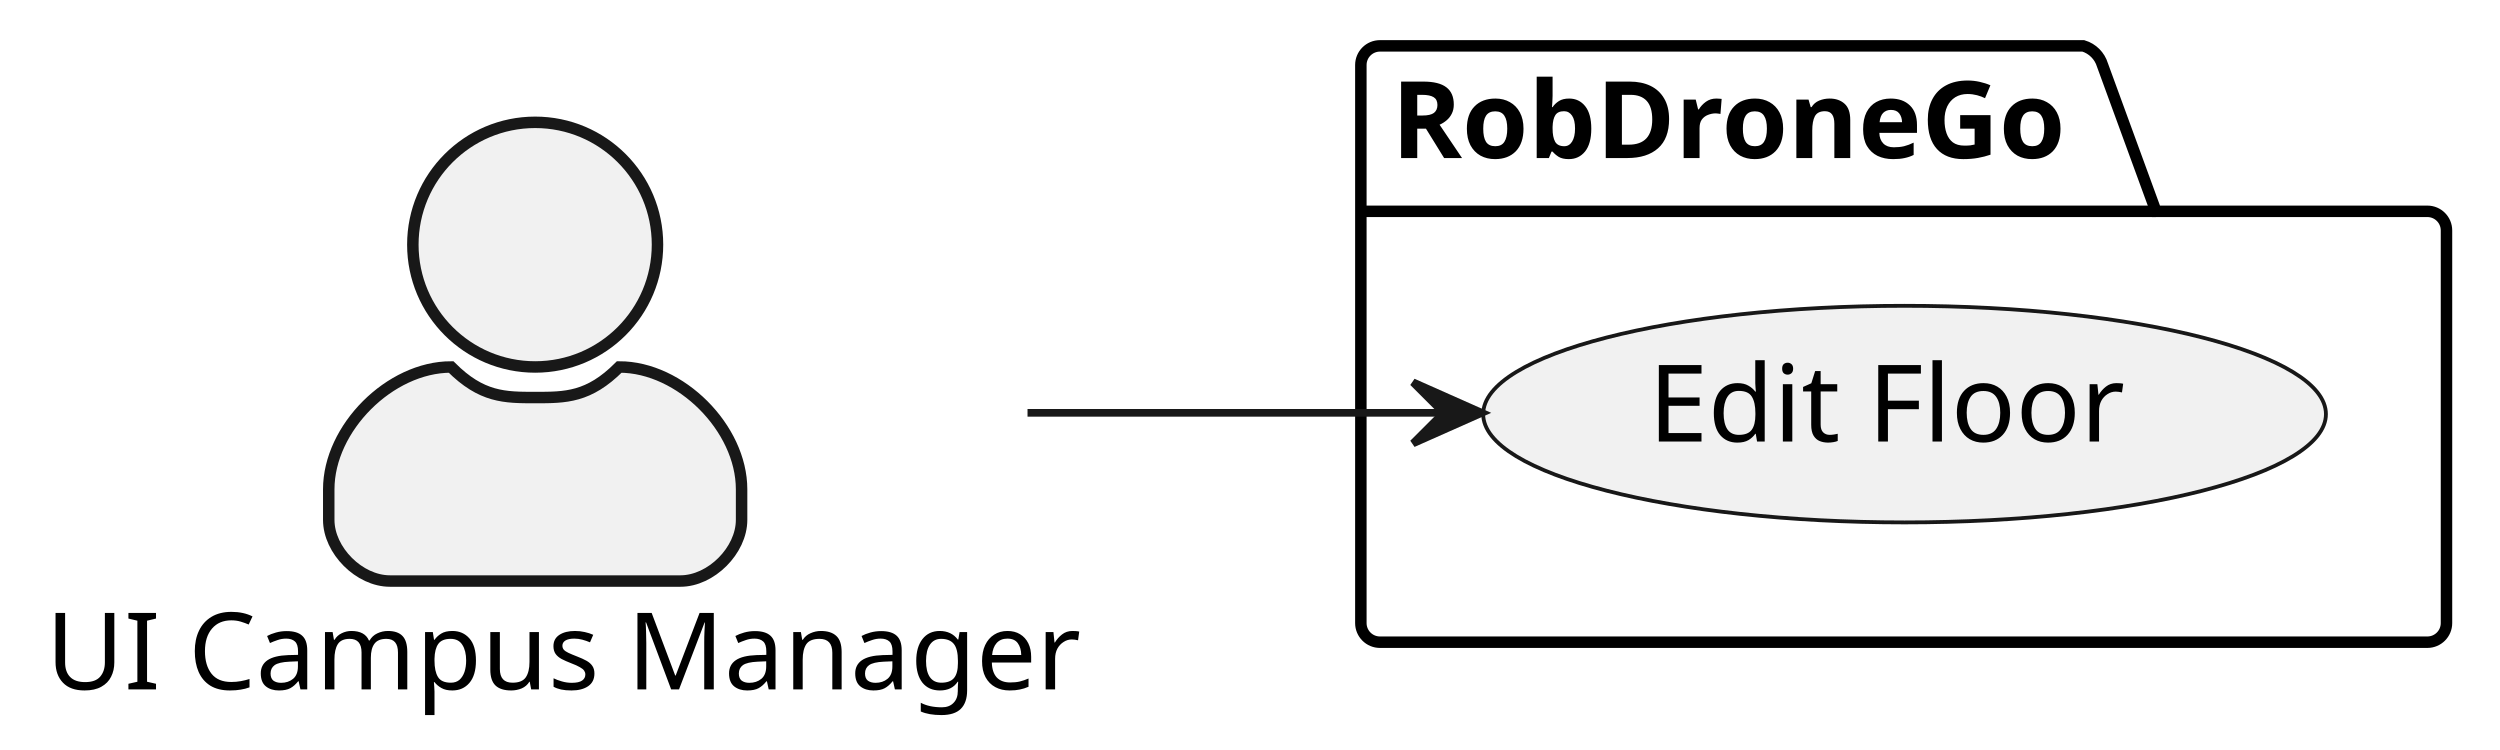
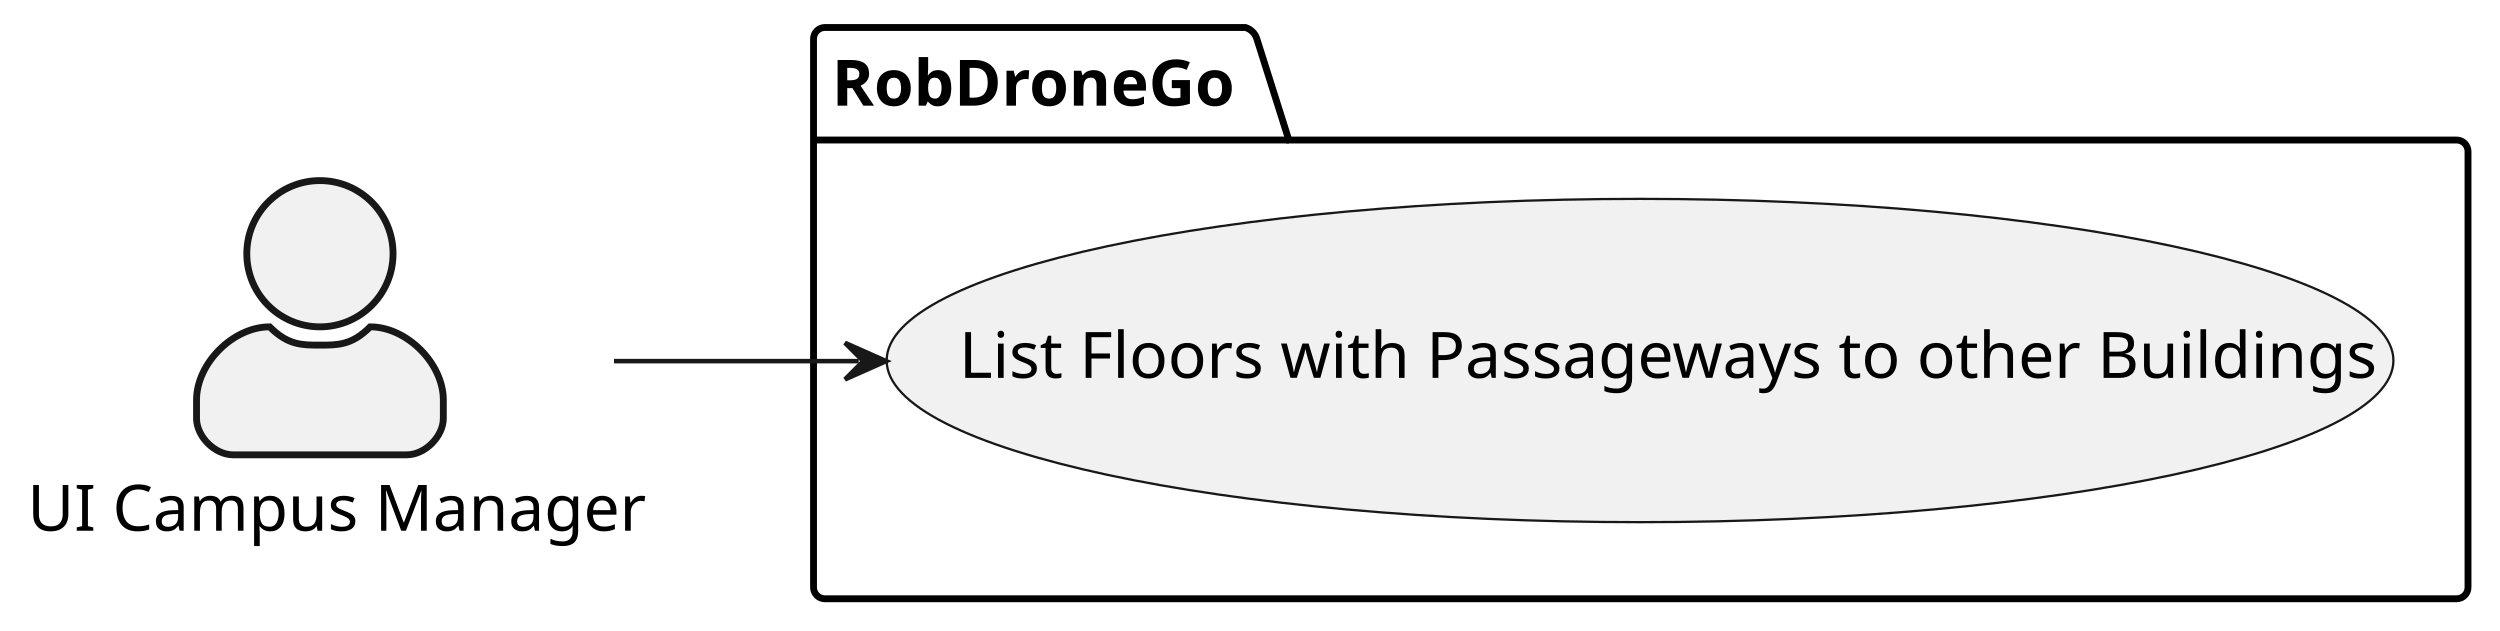
- <svg xmlns="http://www.w3.org/2000/svg" contentStyleType="text/css" height="98px" preserveAspectRatio="none" style="width:327px;height:98px;background:#FFFFFF;" version="1.1" viewBox="0 0 327 98" width="327px" zoomAndPan="magnify">
+ <svg xmlns="http://www.w3.org/2000/svg" contentStyleType="text/css" height="138px" preserveAspectRatio="none" style="width:547px;height:138px;background:#FFFFFF;" version="1.1" viewBox="0 0 547 138" width="547px" zoomAndPan="magnify">
  <defs />
  <g>
    <g id="cluster_RobDroneGo">
-       <path d="M180.5,6 L272.5,6 A3.75,3.75 0 0 1 275,8.5 L282,27.641 L317.5,27.641 A2.5,2.5 0 0 1 320,30.141 L320,81.5 A2.5,2.5 0 0 1 317.5,84 L180.5,84 A2.5,2.5 0 0 1 178,81.5 L178,8.5 A2.5,2.5 0 0 1 180.5,6 " fill="none" style="stroke:#000000;stroke-width:1.5;" />
-       <line style="stroke:#000000;stroke-width:1.5;" x1="178" x2="282" y1="27.641" y2="27.641" />
-       <text fill="#000000" font-family="sans-serif" font-size="14" font-weight="bold" lengthAdjust="spacing" textLength="91" x="182" y="20.674">RobDroneGo</text>
+       <path d="M180.5,6.014 L272.5,6.014 A3.75,3.75 0 0 1 275,8.514 L282,30.635 L537.5,30.635 A2.5,2.5 0 0 1 540,33.135 L540,128.514 A2.5,2.5 0 0 1 537.5,131.014 L180.5,131.014 A2.5,2.5 0 0 1 178,128.514 L178,8.514 A2.5,2.5 0 0 1 180.5,6.014 " fill="none" style="stroke:#000000;stroke-width:1.5;" />
+       <line style="stroke:#000000;stroke-width:1.5;" x1="178" x2="282" y1="30.635" y2="30.635" />
+       <text fill="#000000" font-family="sans-serif" font-size="14" font-weight="bold" lengthAdjust="spacing" textLength="91" x="182" y="23.121">RobDroneGo</text>
    </g>
-     <g id="elem_UC2">
-       <ellipse cx="249.116" cy="54.166" fill="#F1F1F1" rx="55.116" ry="14.166" style="stroke:#181818;stroke-width:0.5;" />
-       <text fill="#000000" font-family="sans-serif" font-size="14" lengthAdjust="spacing" textLength="61" x="215.616" y="57.753">Edit Floor</text>
+     <g id="elem_UC12">
+       <ellipse cx="358.84" cy="78.882" fill="#F1F1F1" rx="164.84" ry="35.368" style="stroke:#181818;stroke-width:0.5;" />
+       <text fill="#000000" font-family="sans-serif" font-size="14" lengthAdjust="spacing" textLength="298" x="209.84" y="82.678">List Floors with Passageways to other Buildings</text>
    </g>
    <g id="elem_CM">
-       <ellipse cx="70" cy="32" fill="#F1F1F1" rx="16" ry="16" style="stroke:#181818;stroke-width:1.5;" />
-       <path d="M70,52 C74,52 77,52 81,48 C89,48 97,56 97,64 L97,68 C97,72 93,76 89,76 L51,76 C47,76 43,72 43,68 L43,64 C43,56 51,48 59,48 C63,52 66,52 70,52 " fill="#F1F1F1" style="stroke:#181818;stroke-width:1.5;" />
-       <text fill="#000000" font-family="sans-serif" font-size="14" lengthAdjust="spacing" textLength="128" x="6" y="90.174">UI Campus Manager</text>
+       <ellipse cx="70" cy="55.514" fill="#F1F1F1" rx="16" ry="16" style="stroke:#181818;stroke-width:1.5;" />
+       <path d="M70,75.514 C74,75.514 77,75.514 81,71.514 C89,71.514 97,79.514 97,87.514 L97,91.514 C97,95.514 93,99.514 89,99.514 L51,99.514 C47,99.514 43,95.514 43,91.514 L43,87.514 C43,79.514 51,71.514 59,71.514 C63,75.514 66,75.514 70,75.514 " fill="#F1F1F1" style="stroke:#181818;stroke-width:1.5;" />
+       <text fill="#000000" font-family="sans-serif" font-size="14" lengthAdjust="spacing" textLength="128" x="6" y="116.121">UI Campus Manager</text>
    </g>
-     <g id="link_CM_UC2">
-       <path d="M134.4,54 C152.02,54 171.09,54 188.48,54 " fill="none" id="CM-to-UC2" style="stroke:#181818;stroke-width:1.0;" />
-       <polygon fill="#181818" points="193.82,54,184.82,50,188.82,54,184.82,58,193.82,54" style="stroke:#181818;stroke-width:1.0;" />
+     <g id="link_CM_UC12">
+       <path d="M134.34,79.014 C152.33,79.014 166.8,79.014 187.88,79.014 " fill="none" id="CM-to-UC12" style="stroke:#181818;stroke-width:1.0;" />
+       <polygon fill="#181818" points="193.88,79.014,184.88,75.014,188.88,79.014,184.88,83.014,193.88,79.014" style="stroke:#181818;stroke-width:1.0;" />
    </g>
  </g>
</svg>
